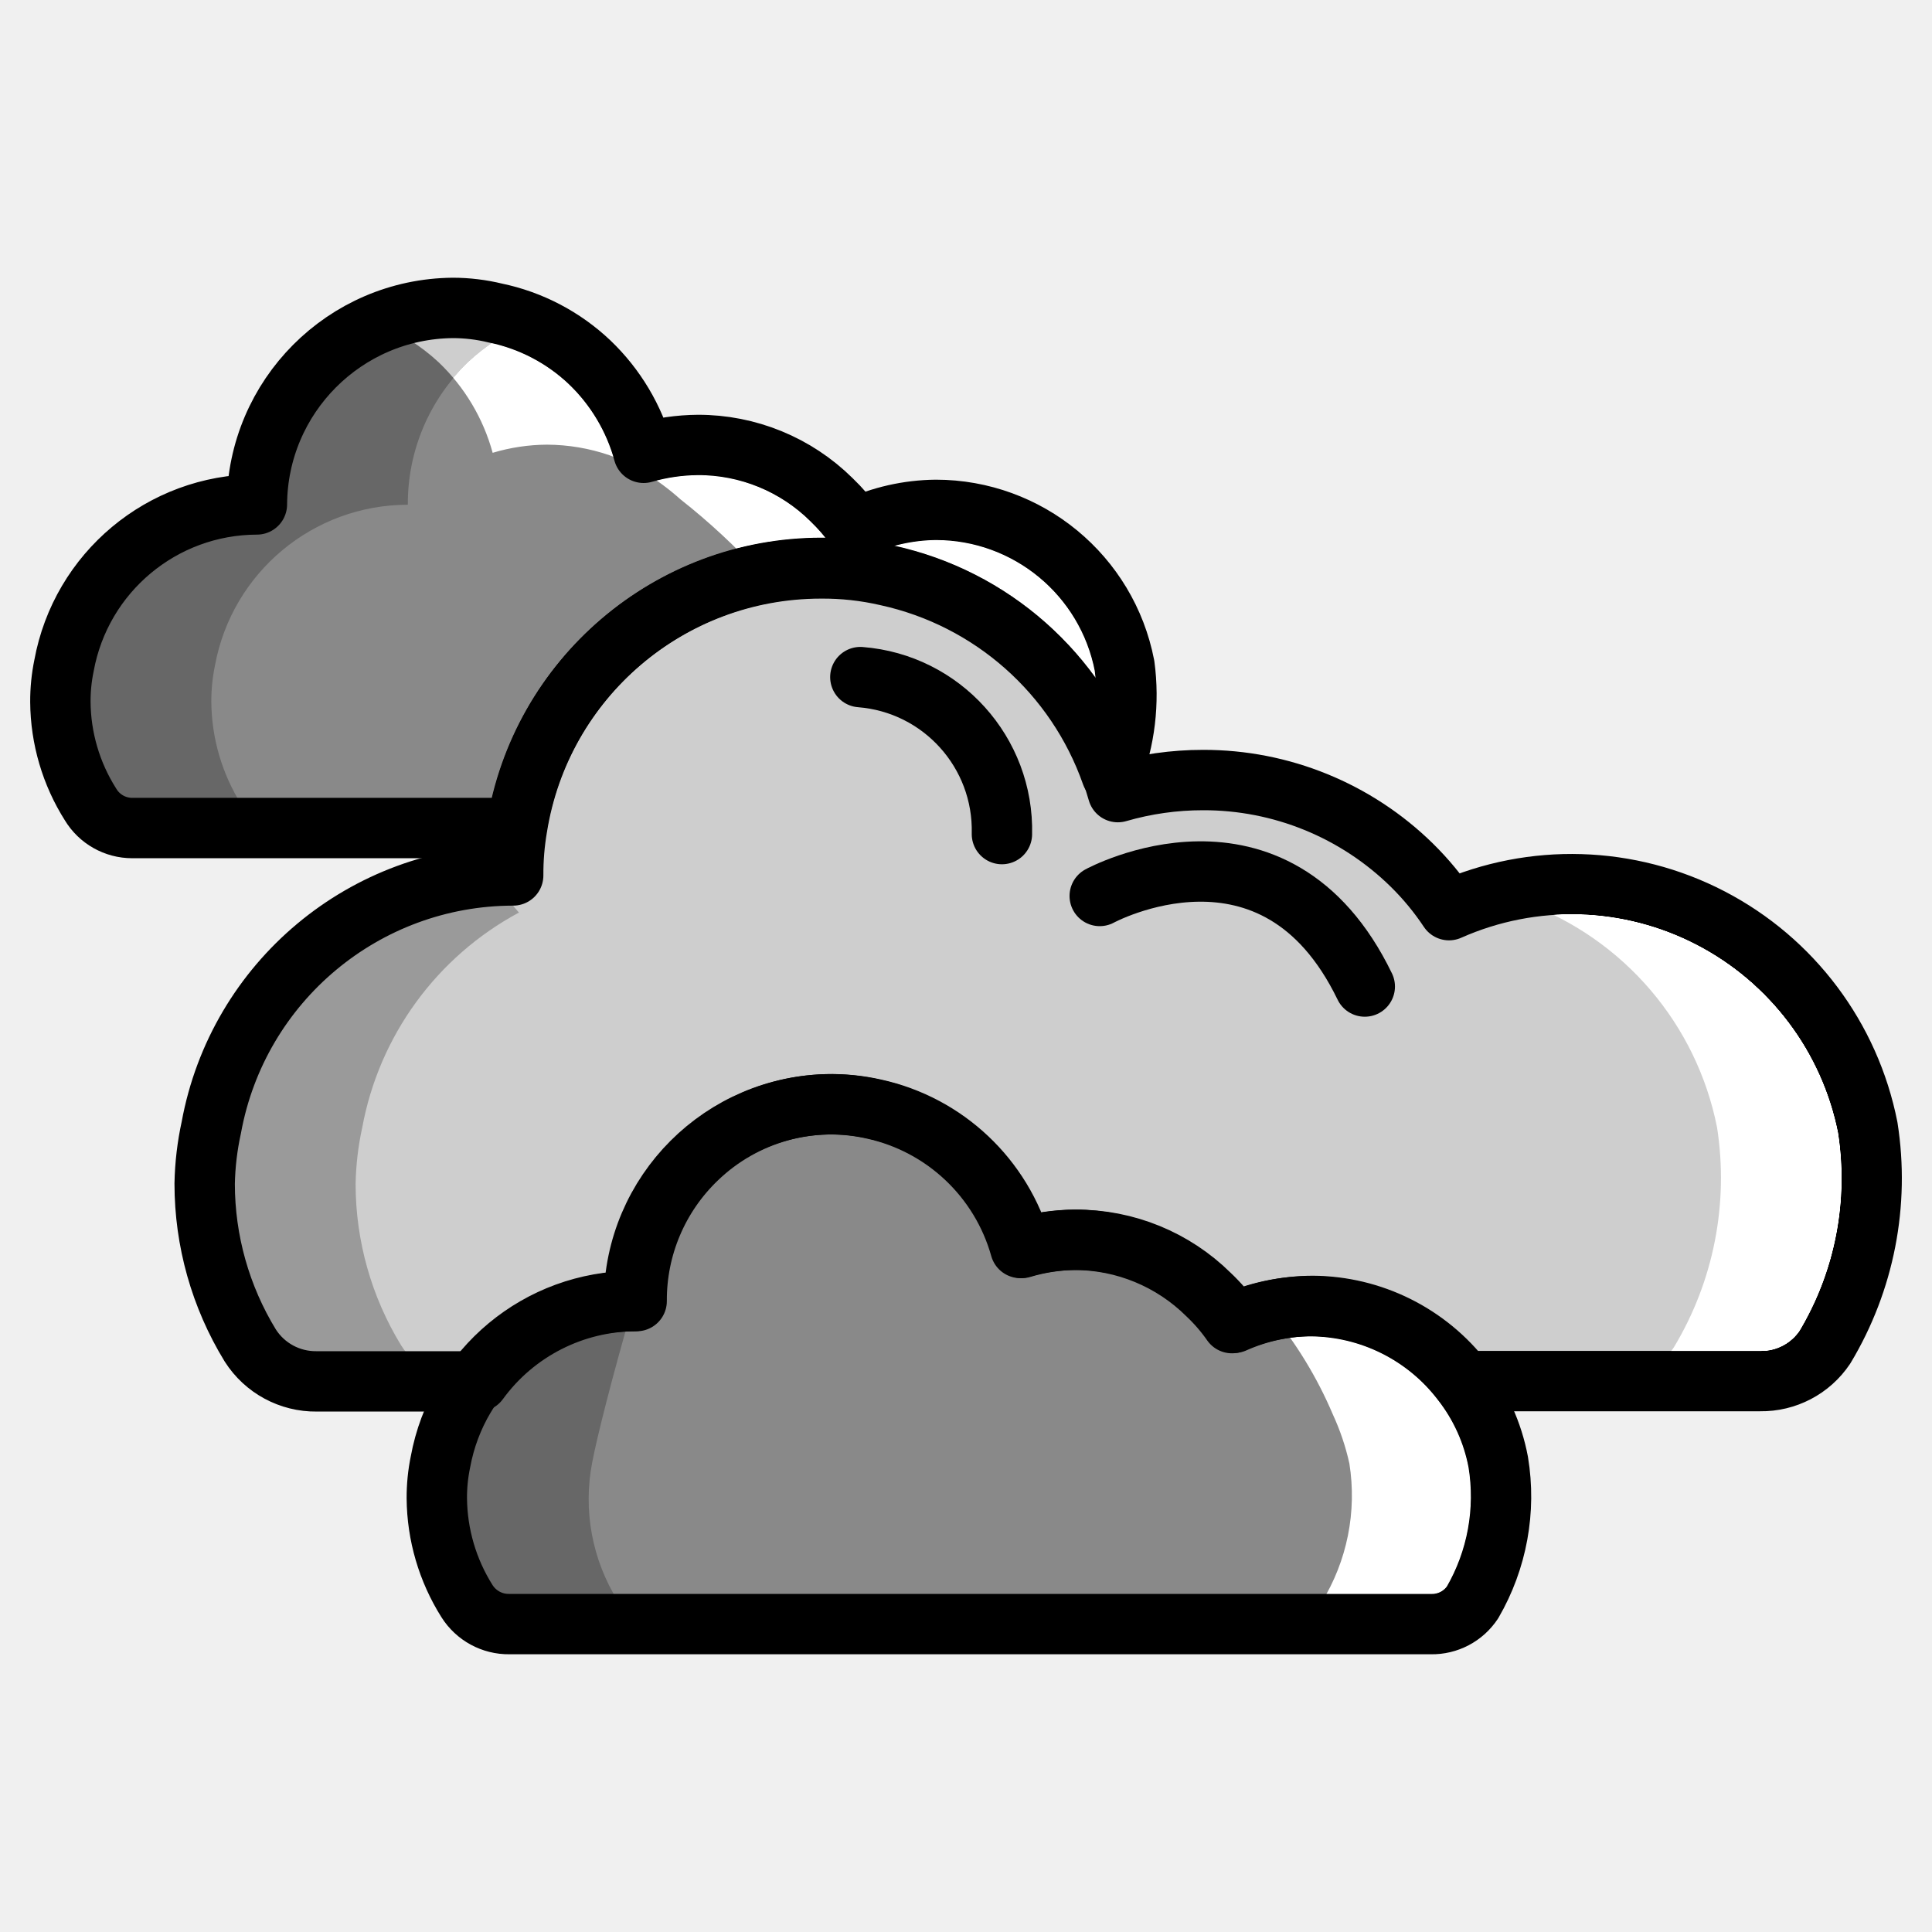
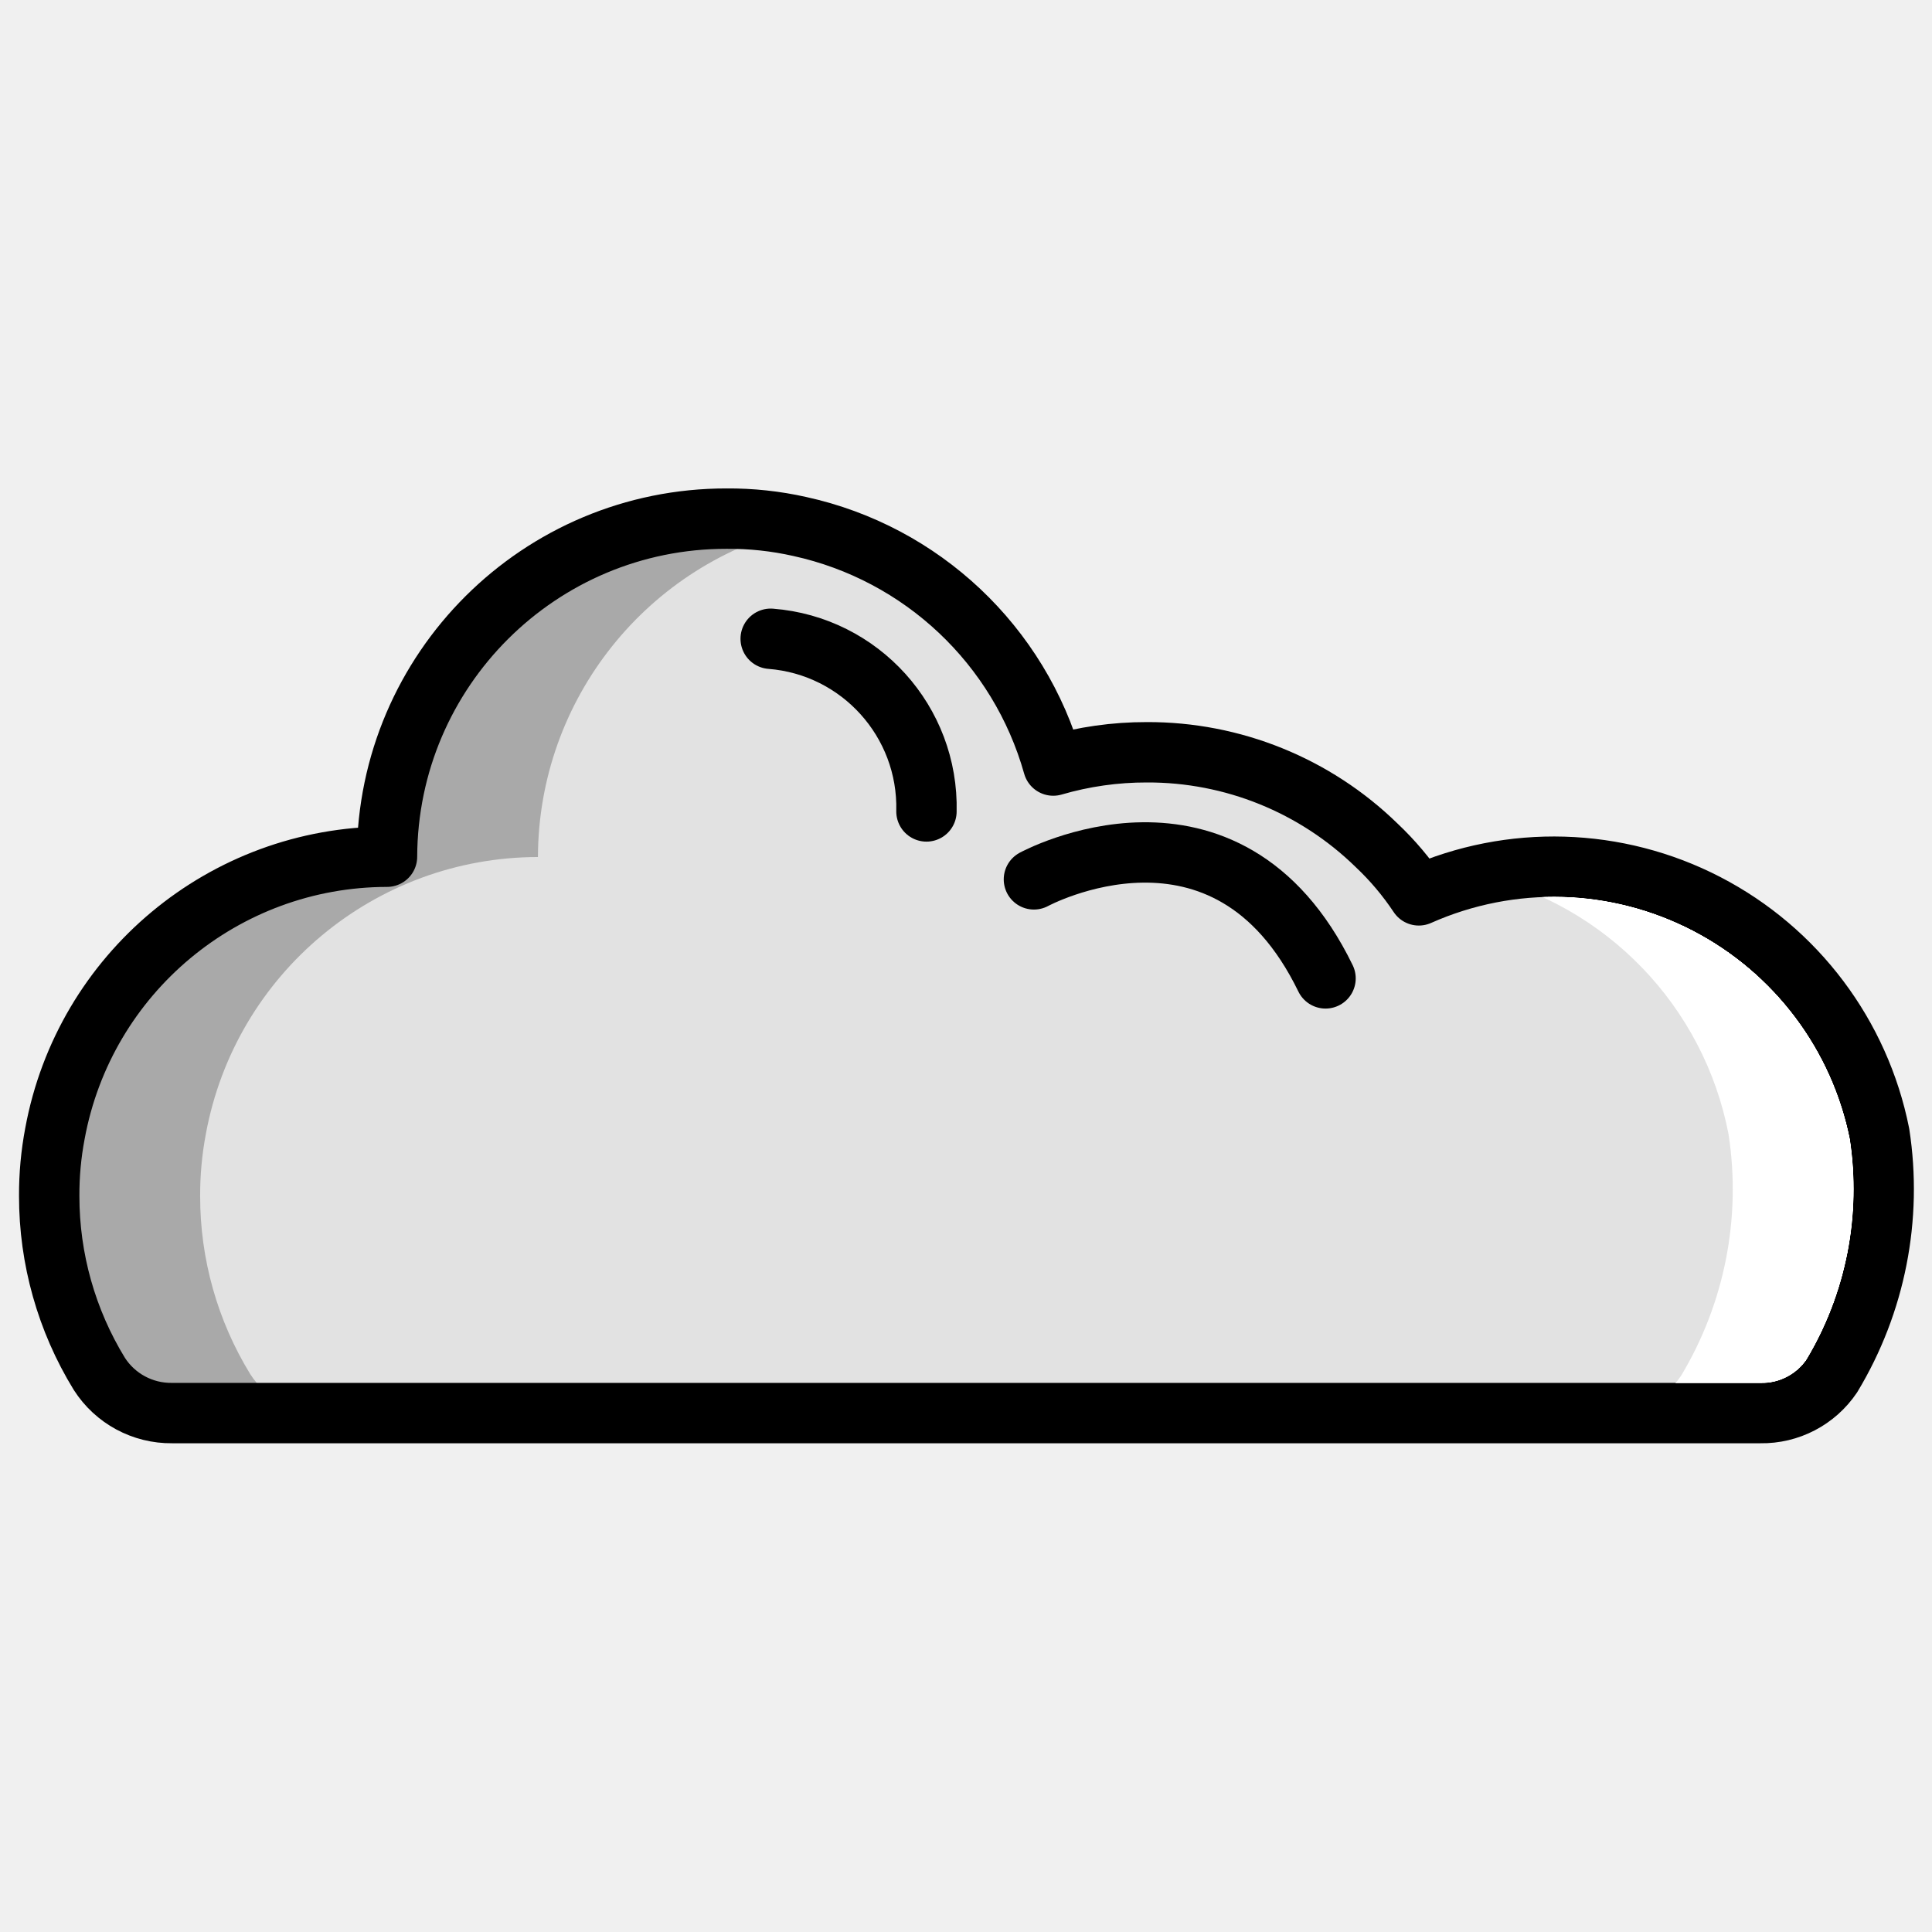
<svg xmlns="http://www.w3.org/2000/svg" viewBox="0 0 64 64">
  <defs>
-     <style>.cls-1{isolation:isolate;}.cls-2{fill:#898989;}.cls-3{fill:#cecece;}.cls-4,.cls-5{fill:none;}.cls-5{stroke:#000;stroke-linecap:round;stroke-linejoin:round;stroke-width:2px;}.cls-6{opacity:0.25;mix-blend-mode:multiply;}.cls-7,.cls-8{mix-blend-mode:overlay;}.cls-8{fill:#fff;}</style>
+     <style>.cls-1{isolation:isolate;}.cls-2{fill:#e2e2e2;}.cls-3,.cls-4{fill:none;}.cls-4{stroke:#000;stroke-linecap:round;stroke-linejoin:round;stroke-width:2px;}.cls-5{opacity:0.25;mix-blend-mode:multiply;}.cls-6,.cls-7{mix-blend-mode:overlay;}.cls-7{fill:#fff;}</style>
  </defs>
  <g class="cls-1">
    <g id="Layer_1" data-name="Layer 1">
      <g id="Vector">
-         <path class="cls-2" d="M36.82,25.65a10.19,10.19,0,0,0-7.44-6.58h0a9.39,9.39,0,0,0-2.2-.24,10.21,10.21,0,0,0-10.07,8.6H4.38A1.61,1.61,0,0,1,3,26.65a6.43,6.43,0,0,1-1-3.4,5.81,5.81,0,0,1,.12-1.2,6.51,6.51,0,0,1,6.39-5.34A6.55,6.55,0,0,1,15,10.2a6,6,0,0,1,1.41.17A6.44,6.44,0,0,1,19.53,12a6.54,6.54,0,0,1,1.79,3,6.75,6.75,0,0,1,1.8-.26,6.27,6.27,0,0,1,4.42,1.81,6.59,6.59,0,0,1,.81.94A6.46,6.46,0,0,1,31,16.89a6.37,6.37,0,0,1,6.25,5.16A7.24,7.24,0,0,1,36.82,25.65Z" />
-         <path class="cls-3" d="M60.45,44.63h0a2.53,2.53,0,0,1-2.14,1.12H48.49a6.35,6.35,0,0,0-5-2.49,6.46,6.46,0,0,0-2.61.56,6.08,6.08,0,0,0-.81-.94,6.27,6.27,0,0,0-4.42-1.81,6.38,6.38,0,0,0-1.8.27,6.51,6.51,0,0,0-4.87-4.6h0a6.43,6.43,0,0,0-5.89,1.64,6.48,6.48,0,0,0-2,4.72,6.46,6.46,0,0,0-5.24,2.66H10.49a2.57,2.57,0,0,1-2.2-1.19,10.27,10.27,0,0,1-1.51-5.36A9.54,9.54,0,0,1,7,37.35,10.18,10.18,0,0,1,17,29a9.22,9.22,0,0,1,.13-1.59,10.21,10.21,0,0,1,10.07-8.6,9.39,9.39,0,0,1,2.2.24h0a10.19,10.19,0,0,1,7.44,6.58c.07.21.13.41.19.61a10.11,10.11,0,0,1,2.82-.4,9.84,9.84,0,0,1,6.92,2.82A9.32,9.32,0,0,1,48,30.15a10,10,0,0,1,13.87,7.2A10.87,10.87,0,0,1,60.45,44.63Z" />
-         <path class="cls-4" d="M28.5,22.43a5.09,5.09,0,0,1,4.69,5.2" />
-         <path class="cls-4" d="M36.43,29.68s5.8-3.16,8.78,3" />
-         <path class="cls-2" d="M48.78,53.08h0a1.61,1.61,0,0,1-1.37.72H16.87a1.63,1.63,0,0,1-1.4-.76,6.49,6.49,0,0,1-1-3.41,5.81,5.81,0,0,1,.12-1.2A6.5,6.5,0,0,1,21,43.1a6.55,6.55,0,0,1,6.52-6.52,6.55,6.55,0,0,1,1.41.16h0a6.51,6.51,0,0,1,4.87,4.6,6.38,6.38,0,0,1,1.8-.27A6.27,6.27,0,0,1,40,42.89a6.08,6.08,0,0,1,.81.94,6.46,6.46,0,0,1,2.61-.56,6.35,6.35,0,0,1,5,2.49,6.2,6.2,0,0,1,1.21,2.67A7,7,0,0,1,48.78,53.08Z" />
+         <path class="cls-2" d="M60.68,45.58s0,0,0,0a2.79,2.79,0,0,1-2.36,1.23H5.7a2.82,2.82,0,0,1-2.41-1.3,11.26,11.26,0,0,1-1.66-5.89,10.84,10.84,0,0,1,.19-2.07,11.2,11.2,0,0,1,11-9.17A11.24,11.24,0,0,1,24.07,17.18a10.69,10.69,0,0,1,2.42.26h0a11.22,11.22,0,0,1,8.4,7.92,11,11,0,0,1,3.1-.44A10.84,10.84,0,0,1,45.6,28,9.5,9.5,0,0,1,47,29.66a11,11,0,0,1,15.26,7.9A12,12,0,0,1,60.68,45.58Z" />
+         <path class="cls-3" d="M25.53,21.16a5.6,5.6,0,0,1,5.16,5.72" />
+         <path class="cls-3" d="M34.25,29.13s6.38-3.47,9.66,3.28" />
      </g>
      <g id="Line">
-         <path class="cls-5" d="M36.82,25.65a10.19,10.19,0,0,0-7.44-6.58h0a9.39,9.39,0,0,0-2.2-.24,10.21,10.21,0,0,0-10.07,8.6H4.38A1.61,1.61,0,0,1,3,26.65a6.43,6.43,0,0,1-1-3.4,5.81,5.81,0,0,1,.12-1.2,6.51,6.51,0,0,1,6.39-5.34A6.55,6.55,0,0,1,15,10.2a6,6,0,0,1,1.41.17A6.44,6.44,0,0,1,19.53,12a6.54,6.54,0,0,1,1.79,3,6.75,6.75,0,0,1,1.8-.26,6.27,6.27,0,0,1,4.42,1.81,6.59,6.59,0,0,1,.81.94A6.46,6.46,0,0,1,31,16.89a6.37,6.37,0,0,1,6.25,5.16A7.24,7.24,0,0,1,36.82,25.65Z" />
-         <path class="cls-5" d="M60.45,44.63h0a2.53,2.53,0,0,1-2.14,1.12H48.49a6.35,6.35,0,0,0-5-2.49,6.46,6.46,0,0,0-2.61.56,6.08,6.08,0,0,0-.81-.94,6.27,6.27,0,0,0-4.42-1.81,6.38,6.38,0,0,0-1.8.27,6.51,6.51,0,0,0-4.87-4.6h0a6.43,6.43,0,0,0-5.89,1.64,6.48,6.48,0,0,0-2,4.72,6.46,6.46,0,0,0-5.24,2.66H10.49a2.57,2.57,0,0,1-2.2-1.19,10.27,10.27,0,0,1-1.51-5.36A9.54,9.54,0,0,1,7,37.35,10.18,10.18,0,0,1,17,29a9.22,9.22,0,0,1,.13-1.59,10.21,10.21,0,0,1,10.07-8.6,9.39,9.39,0,0,1,2.2.24h0a10.19,10.19,0,0,1,7.44,6.58c.07.21.13.41.19.61a10.11,10.11,0,0,1,2.82-.4,9.84,9.84,0,0,1,6.92,2.82A9.32,9.32,0,0,1,48,30.15a10,10,0,0,1,13.87,7.2A10.87,10.87,0,0,1,60.45,44.63Z" />
-         <path class="cls-5" d="M28.5,22.43a5.09,5.09,0,0,1,4.69,5.2" />
-         <path class="cls-5" d="M36.43,29.68s5.8-3.16,8.78,3" />
-         <path class="cls-5" d="M48.78,53.08h0a1.61,1.61,0,0,1-1.37.72H16.87a1.63,1.63,0,0,1-1.4-.76,6.49,6.49,0,0,1-1-3.41,5.81,5.81,0,0,1,.12-1.2A6.5,6.5,0,0,1,21,43.1a6.55,6.55,0,0,1,6.52-6.52,6.55,6.55,0,0,1,1.41.16h0a6.51,6.51,0,0,1,4.87,4.6,6.38,6.38,0,0,1,1.8-.27A6.27,6.27,0,0,1,40,42.89a6.08,6.08,0,0,1,.81.94,6.46,6.46,0,0,1,2.61-.56,6.35,6.35,0,0,1,5,2.49,6.2,6.2,0,0,1,1.21,2.67A7,7,0,0,1,48.78,53.08Z" />
+         <path class="cls-4" d="M60.68,45.58s0,0,0,0a2.79,2.79,0,0,1-2.36,1.23H5.7a2.82,2.82,0,0,1-2.41-1.3,11.26,11.26,0,0,1-1.66-5.89,10.84,10.84,0,0,1,.19-2.07,11.2,11.2,0,0,1,11-9.17A11.24,11.24,0,0,1,24.07,17.18a10.69,10.69,0,0,1,2.42.26h0a11.22,11.22,0,0,1,8.4,7.92,11,11,0,0,1,3.1-.44A10.84,10.84,0,0,1,45.6,28,9.5,9.5,0,0,1,47,29.66a11,11,0,0,1,15.26,7.9A12,12,0,0,1,60.68,45.58Z" />
+         <path class="cls-4" d="M25.53,21.16a5.6,5.6,0,0,1,5.16,5.72" />
+         <path class="cls-4" d="M34.25,29.13s6.38-3.47,9.66,3.28" />
      </g>
-       <g id="Shadow" class="cls-6">
-         <path d="M16.87,53.8h5a1.63,1.63,0,0,1-1.4-.76,6.37,6.37,0,0,1-.85-4.61c.15-.79.64-2.76,1.39-5.34l-5.24,2.67a6.52,6.52,0,0,0-1.15,2.67,5.88,5.88,0,0,0-.12,1.2,6.49,6.49,0,0,0,1,3.41A1.63,1.63,0,0,0,16.87,53.8Z" />
-         <path d="M4.38,27.42h5A1.63,1.63,0,0,1,8,26.66a6.49,6.49,0,0,1-1-3.41,5.81,5.81,0,0,1,.12-1.2,6.5,6.5,0,0,1,6.39-5.33,6.48,6.48,0,0,1,2-4.72,6.65,6.65,0,0,1,2-1.29,5.89,5.89,0,0,0-1.08-.34A6,6,0,0,0,15,10.2a6.55,6.55,0,0,0-6.52,6.52,6.5,6.5,0,0,0-6.39,5.33A5.81,5.81,0,0,0,2,23.25a6.49,6.49,0,0,0,1,3.41A1.63,1.63,0,0,0,4.38,27.42Z" />
-         <path d="M13.29,44.57a10.26,10.26,0,0,1-1.51-5.35A9.56,9.56,0,0,1,12,37.35a10.17,10.17,0,0,1,5.19-7.12,7.37,7.37,0,0,1-.65-.85,3.9,3.9,0,0,1-.19-.35A10.18,10.18,0,0,0,7,37.35a9.56,9.56,0,0,0-.18,1.87,10.26,10.26,0,0,0,1.51,5.35,2.57,2.57,0,0,0,2.2,1.19h5A2.57,2.57,0,0,1,13.29,44.57Z" />
+       <g id="Shadow" class="cls-5">
+         <path d="M8.29,45.52a11.26,11.26,0,0,1-1.66-5.89,10.84,10.84,0,0,1,.19-2.07,11.2,11.2,0,0,1,11-9.17,11.24,11.24,0,0,1,8.71-10.92l-.06,0h0a10.69,10.69,0,0,0-2.42-.26A11.24,11.24,0,0,0,12.84,28.39a11.2,11.2,0,0,0-11,9.17,10.84,10.84,0,0,0-.19,2.07,11.26,11.26,0,0,0,1.66,5.89,2.82,2.82,0,0,0,2.41,1.3h5A2.82,2.82,0,0,1,8.29,45.52Z" />
      </g>
-       <g id="Highligth" class="cls-7">
-         <path class="cls-8" d="M61.88,37.35a10,10,0,0,0-9.78-8.08,9.31,9.31,0,0,0-1.51.14,3.85,3.85,0,0,1-.08.49,10,10,0,0,1,6.37,7.45,10.87,10.87,0,0,1-1.43,7.28h0a2.53,2.53,0,0,1-2.14,1.12h5a2.53,2.53,0,0,0,2.14-1.12h0A10.87,10.87,0,0,0,61.88,37.35Z" />
-         <path class="cls-8" d="M35.52,23.36a4.75,4.75,0,0,1,1.34.78c.12-.12.25-.22.38-.33a8.92,8.92,0,0,0,0-1.76c-.36-2.92-3.58-4.82-6.25-5.16-.28,0-2.42-.29-2.71.44s1.86,2.46,3.78,3.73a5.85,5.85,0,0,1,1.82.62A3.86,3.86,0,0,1,35.25,23,3.39,3.39,0,0,1,35.52,23.36Z" />
-         <path class="cls-8" d="M14.53,12a6.52,6.52,0,0,1,1.79,3,6.38,6.38,0,0,1,1.8-.27,6.47,6.47,0,0,1,2.07.35,7.94,7.94,0,0,1,2.35,1.46A22.41,22.41,0,0,1,25.19,19a2.36,2.36,0,0,0,2.16-.19,2.24,2.24,0,0,0,.9-1.49,6.38,6.38,0,0,0-5.13-2.63,6.38,6.38,0,0,0-1.8.27,6.52,6.52,0,0,0-1.79-3,6.44,6.44,0,0,0-3.08-1.63A6,6,0,0,0,15,10.2a6.54,6.54,0,0,0-2.51.51A6.6,6.6,0,0,1,14.53,12Z" />
-         <path class="cls-8" d="M43.78,53.08a1.61,1.61,0,0,1-1.37.72h5a1.61,1.61,0,0,0,1.37-.72h0a7,7,0,0,0,.92-4.65A6.4,6.4,0,0,0,46.3,44a6.56,6.56,0,0,0-4.21-.53,13.63,13.63,0,0,1,2.06,3.38,8,8,0,0,1,.55,1.63A6.75,6.75,0,0,1,43.78,53.08Z" />
+       <g id="Highligth" class="cls-6">
+         <path class="cls-7" d="M51.5,28.69A10.85,10.85,0,0,0,49,29a10.92,10.92,0,0,1,8.26,8.57,12,12,0,0,1-1.57,8s0,0,0,0a2.79,2.79,0,0,1-2.36,1.23h5a2.79,2.79,0,0,0,2.36-1.23s0,0,0,0a12,12,0,0,0,1.57-8A10.94,10.94,0,0,0,51.5,28.69Z" />
      </g>
    </g>
  </g>
</svg>
